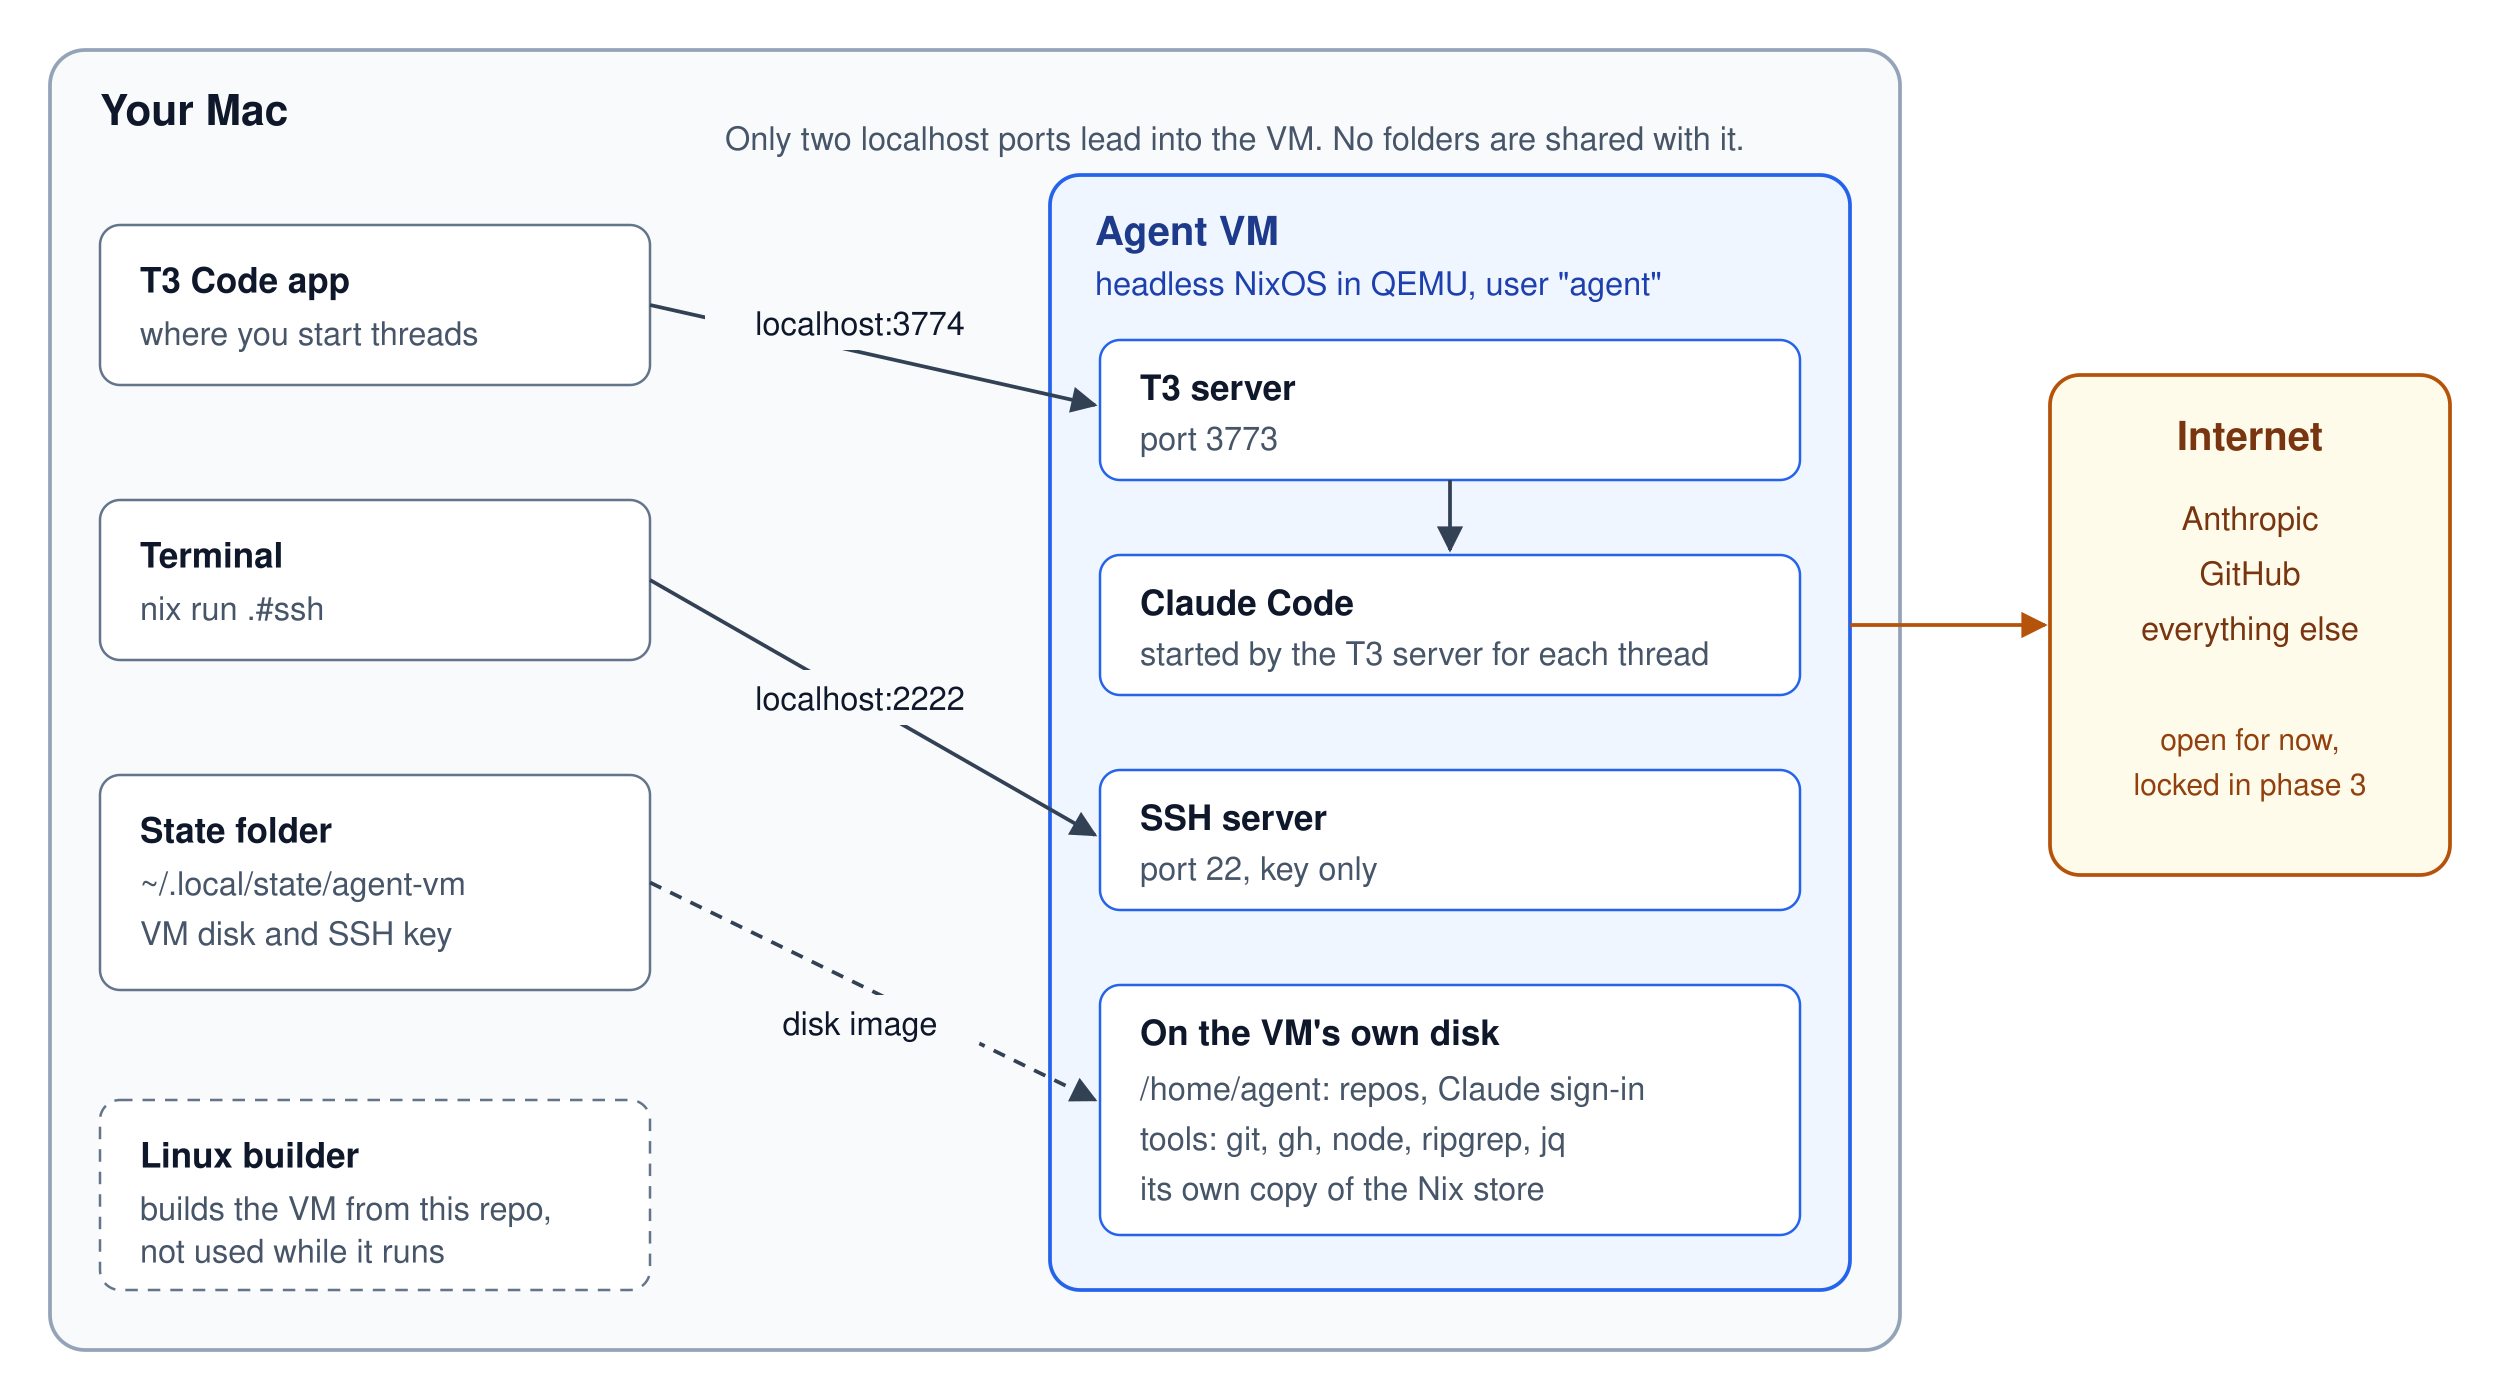
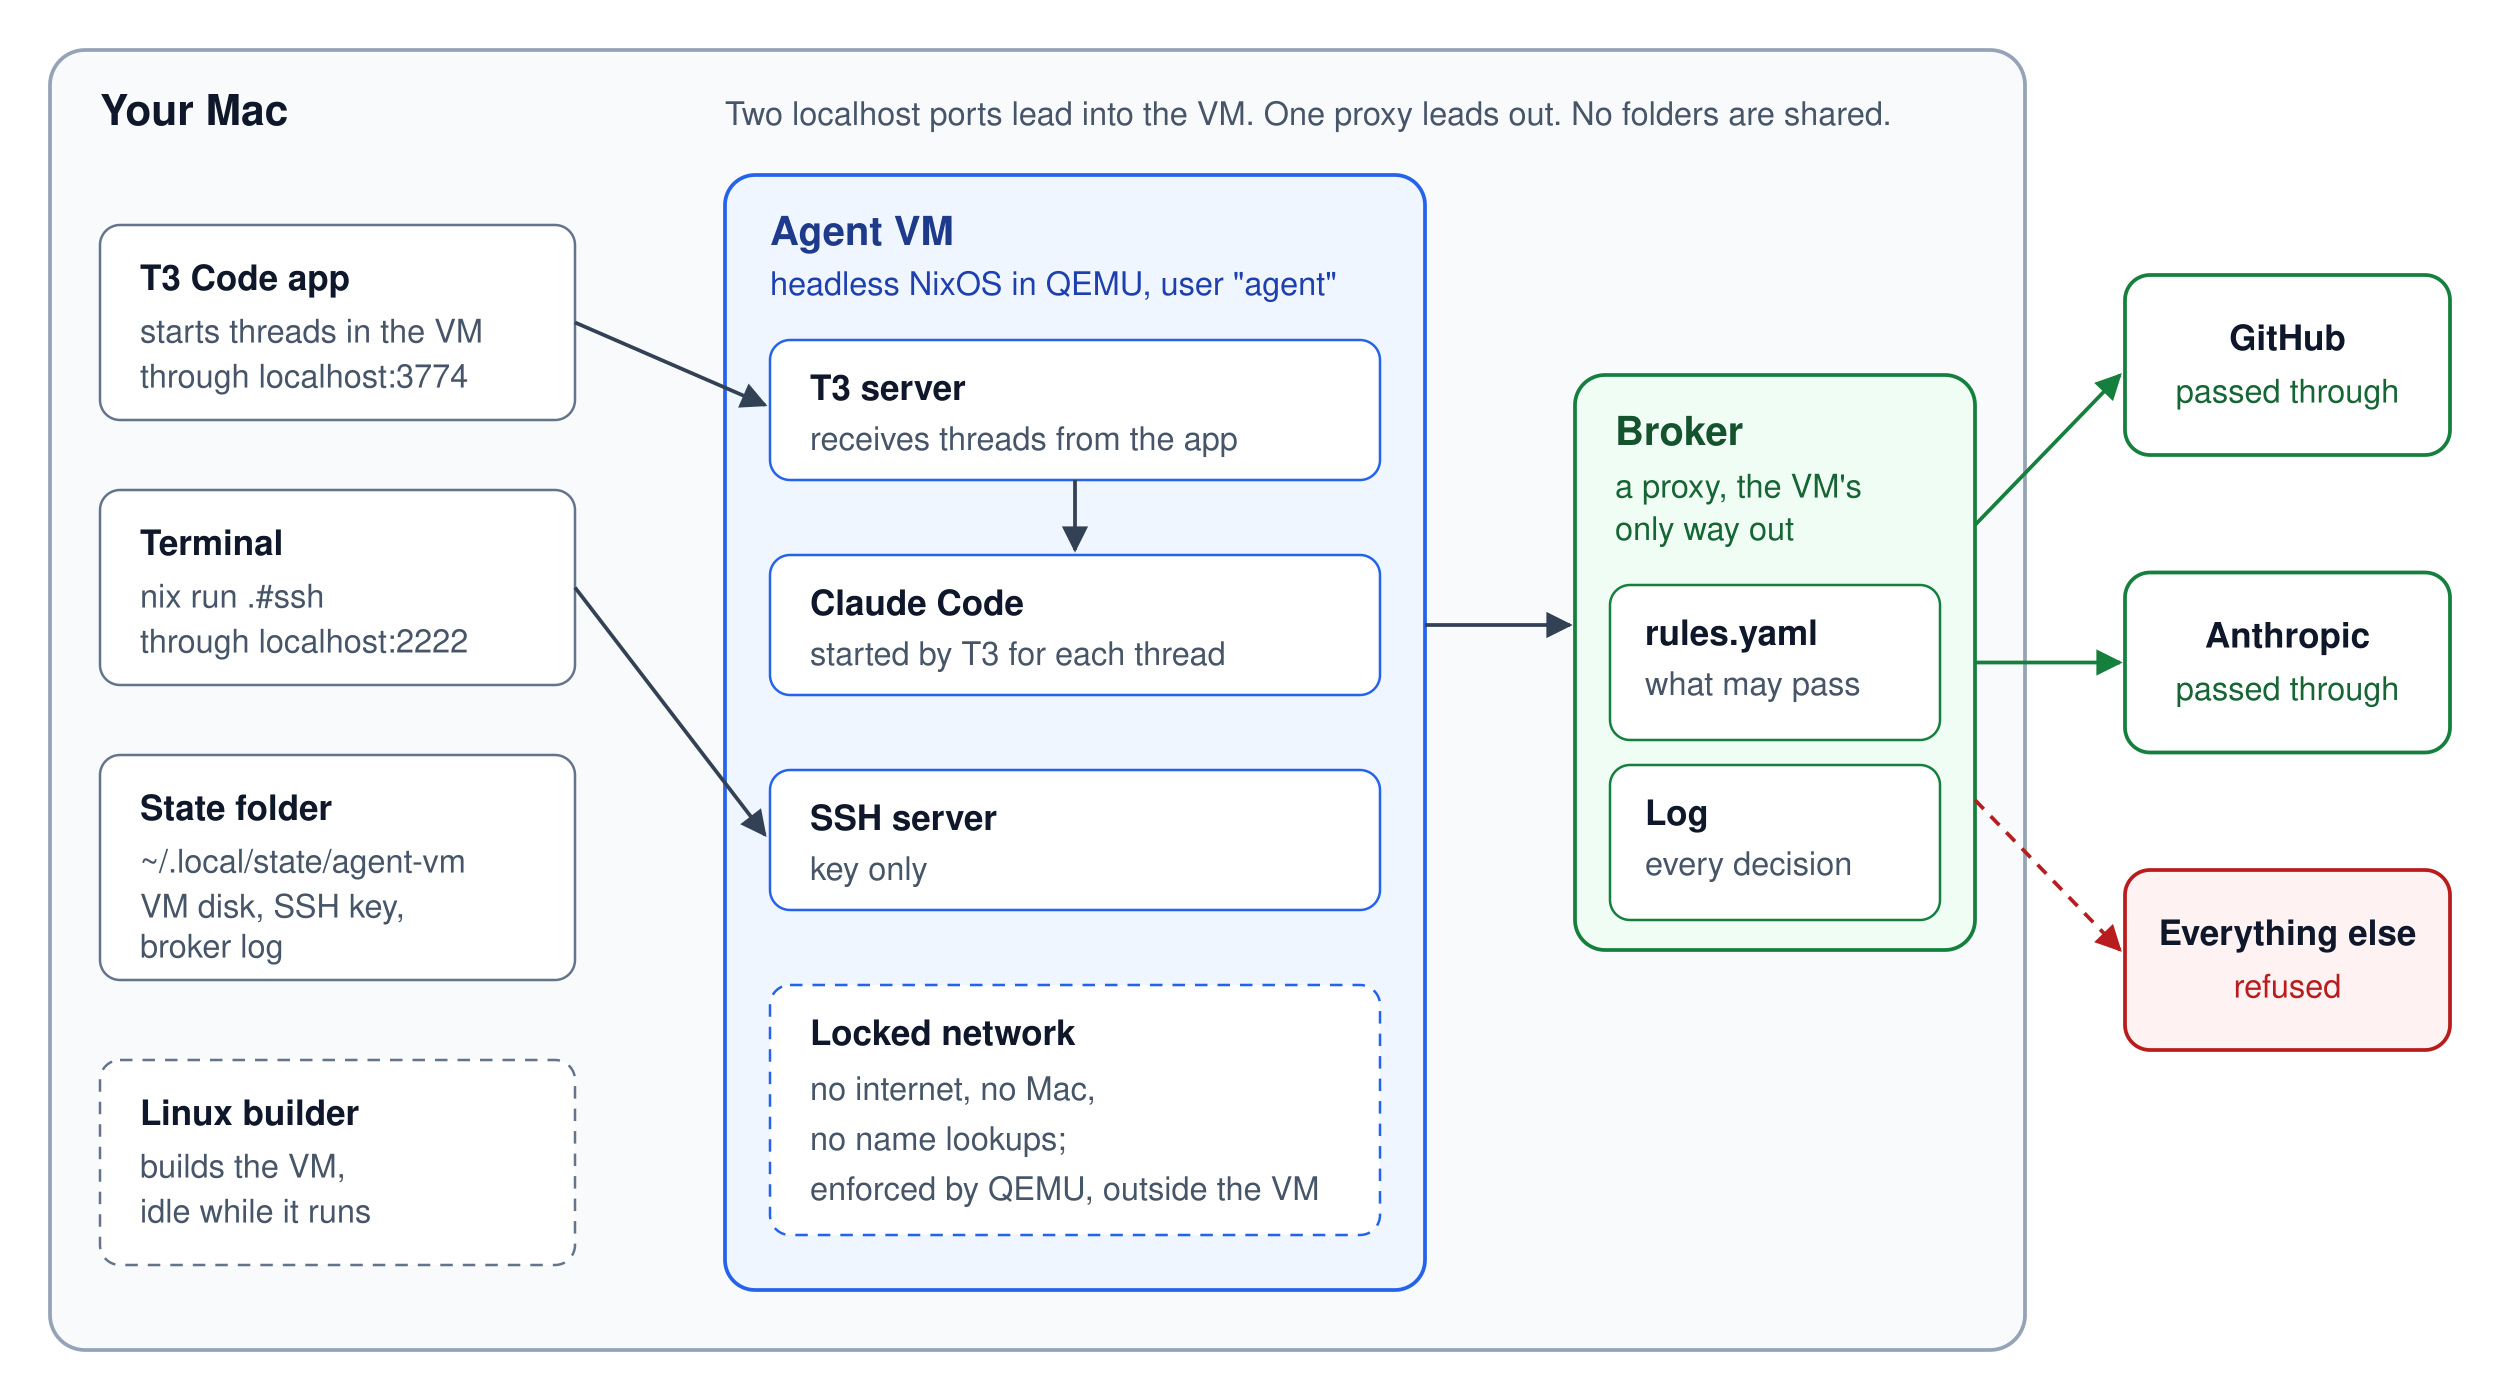
<svg xmlns="http://www.w3.org/2000/svg" viewBox="0 0 1000 560" width="1000" height="560" font-family="-apple-system, 'Segoe UI', Helvetica, Arial, sans-serif" font-size="14">
  <defs>
    <marker id="arrow" viewBox="0 0 10 10" refX="9" refY="5" markerWidth="7" markerHeight="7" orient="auto-start-reverse">
      <path d="M0,0 L10,5 L0,10 z" fill="#334155" />
    </marker>
-     <marker id="arrow-amber" viewBox="0 0 10 10" refX="9" refY="5" markerWidth="7" markerHeight="7" orient="auto-start-reverse">
-       <path d="M0,0 L10,5 L0,10 z" fill="#b45309" />
+     <marker id="arrow-green" viewBox="0 0 10 10" refX="9" refY="5" markerWidth="7" markerHeight="7" orient="auto-start-reverse">
+       <path d="M0,0 L10,5 L0,10 z" fill="#15803d" />
+     </marker>
+     <marker id="arrow-red" viewBox="0 0 10 10" refX="9" refY="5" markerWidth="7" markerHeight="7" orient="auto-start-reverse">
+       <path d="M0,0 L10,5 L0,10 z" fill="#b91c1c" />
    </marker>
  </defs>
  <rect width="1000" height="560" fill="#ffffff" />
-   <rect x="20" y="20" width="740" height="520" rx="14" fill="#f8fafc" stroke="#94a3b8" stroke-width="1.5" />
+   <rect x="20" y="20" width="790" height="520" rx="14" fill="#f8fafc" stroke="#94a3b8" stroke-width="1.5" />
  <text x="40" y="50" font-size="17" font-weight="600" fill="#0f172a">Your Mac</text>
-   <rect x="40" y="90" width="220" height="64" rx="8" fill="#ffffff" stroke="#64748b" />
-   <text x="56" y="117" font-weight="600" fill="#0f172a">T3 Code app</text>
-   <text x="56" y="138" fill="#475569" font-size="13">where you start threads</text>
-   <rect x="40" y="200" width="220" height="64" rx="8" fill="#ffffff" stroke="#64748b" />
-   <text x="56" y="227" font-weight="600" fill="#0f172a">Terminal</text>
-   <text x="56" y="248" fill="#475569" font-size="13">nix run .#ssh</text>
-   <rect x="40" y="310" width="220" height="86" rx="8" fill="#ffffff" stroke="#64748b" />
-   <text x="56" y="337" font-weight="600" fill="#0f172a">State folder</text>
-   <text x="56" y="358" fill="#475569" font-size="13">~/.local/state/agent-vm</text>
-   <text x="56" y="378" fill="#475569" font-size="13">VM disk and SSH key</text>
-   <rect x="40" y="440" width="220" height="76" rx="8" fill="#ffffff" stroke="#64748b" stroke-dasharray="5 4" />
-   <text x="56" y="467" font-weight="600" fill="#0f172a">Linux builder</text>
-   <text x="56" y="488" fill="#475569" font-size="13">builds the VM from this repo,</text>
-   <text x="56" y="505" fill="#475569" font-size="13">not used while it runs</text>
-   <rect x="420" y="70" width="320" height="446" rx="12" fill="#eff6ff" stroke="#2563eb" stroke-width="1.5" />
-   <text x="438" y="98" font-size="16" font-weight="600" fill="#1e3a8a">Agent VM</text>
-   <text x="438" y="118" fill="#1e40af" font-size="13">headless NixOS in QEMU, user "agent"</text>
-   <rect x="440" y="136" width="280" height="56" rx="8" fill="#ffffff" stroke="#2563eb" />
-   <text x="456" y="160" font-weight="600" fill="#0f172a">T3 server</text>
-   <text x="456" y="180" fill="#475569" font-size="13">port 3773</text>
-   <rect x="440" y="222" width="280" height="56" rx="8" fill="#ffffff" stroke="#2563eb" />
-   <text x="456" y="246" font-weight="600" fill="#0f172a">Claude Code</text>
-   <text x="456" y="266" fill="#475569" font-size="13">started by the T3 server for each thread</text>
-   <rect x="440" y="308" width="280" height="56" rx="8" fill="#ffffff" stroke="#2563eb" />
-   <text x="456" y="332" font-weight="600" fill="#0f172a">SSH server</text>
-   <text x="456" y="352" fill="#475569" font-size="13">port 22, key only</text>
-   <rect x="440" y="394" width="280" height="100" rx="8" fill="#ffffff" stroke="#2563eb" />
-   <text x="456" y="418" font-weight="600" fill="#0f172a">On the VM's own disk</text>
-   <text x="456" y="440" fill="#475569" font-size="13">/home/agent: repos, Claude sign-in</text>
-   <text x="456" y="460" fill="#475569" font-size="13">tools: git, gh, node, ripgrep, jq</text>
-   <text x="456" y="480" fill="#475569" font-size="13">its own copy of the Nix store</text>
-   <line x1="260" y1="122" x2="438" y2="162" stroke="#334155" stroke-width="1.5" marker-end="url(#arrow)" />
-   <rect x="282" y="118" width="124" height="22" rx="4" fill="#f8fafc" />
-   <text x="344" y="134" text-anchor="middle" fill="#0f172a" font-size="13">localhost:3774</text>
-   <line x1="260" y1="232" x2="438" y2="334" stroke="#334155" stroke-width="1.5" marker-end="url(#arrow)" />
-   <rect x="282" y="268" width="124" height="22" rx="4" fill="#f8fafc" />
-   <text x="344" y="284" text-anchor="middle" fill="#0f172a" font-size="13">localhost:2222</text>
-   <line x1="260" y1="353" x2="438" y2="440" stroke="#334155" stroke-width="1.5" stroke-dasharray="5 4" marker-end="url(#arrow)" />
-   <rect x="296" y="398" width="96" height="22" rx="4" fill="#f8fafc" />
-   <text x="344" y="414" text-anchor="middle" fill="#0f172a" font-size="13">disk image</text>
-   <line x1="580" y1="192" x2="580" y2="220" stroke="#334155" stroke-width="1.5" marker-end="url(#arrow)" />
-   <rect x="820" y="150" width="160" height="200" rx="12" fill="#fffbeb" stroke="#b45309" stroke-width="1.5" />
-   <text x="900" y="180" text-anchor="middle" font-size="16" font-weight="600" fill="#78350f">Internet</text>
-   <text x="900" y="212" text-anchor="middle" fill="#78350f" font-size="13">Anthropic</text>
-   <text x="900" y="234" text-anchor="middle" fill="#78350f" font-size="13">GitHub</text>
-   <text x="900" y="256" text-anchor="middle" fill="#78350f" font-size="13">everything else</text>
-   <text x="900" y="300" text-anchor="middle" fill="#92400e" font-size="12">open for now,</text>
-   <text x="900" y="318" text-anchor="middle" fill="#92400e" font-size="12">locked in phase 3</text>
-   <line x1="740" y1="250" x2="818" y2="250" stroke="#b45309" stroke-width="1.5" marker-end="url(#arrow-amber)" />
-   <text x="290" y="60" fill="#475569" font-size="13">Only two localhost ports lead into the VM. No folders are shared with it.</text>
+   <text x="290" y="50" fill="#475569" font-size="13">Two localhost ports lead into the VM. One proxy leads out. No folders are shared.</text>
+   <rect x="40" y="90" width="190" height="78" rx="8" fill="#ffffff" stroke="#64748b" />
+   <text x="56" y="116" font-weight="600" fill="#0f172a">T3 Code app</text>
+   <text x="56" y="137" fill="#475569" font-size="13">starts threads in the VM</text>
+   <text x="56" y="155" fill="#475569" font-size="13">through localhost:3774</text>
+   <rect x="40" y="196" width="190" height="78" rx="8" fill="#ffffff" stroke="#64748b" />
+   <text x="56" y="222" font-weight="600" fill="#0f172a">Terminal</text>
+   <text x="56" y="243" fill="#475569" font-size="13">nix run .#ssh</text>
+   <text x="56" y="261" fill="#475569" font-size="13">through localhost:2222</text>
+   <rect x="40" y="302" width="190" height="90" rx="8" fill="#ffffff" stroke="#64748b" />
+   <text x="56" y="328" font-weight="600" fill="#0f172a">State folder</text>
+   <text x="56" y="349" fill="#475569" font-size="13">~/.local/state/agent-vm</text>
+   <text x="56" y="367" fill="#475569" font-size="13">VM disk, SSH key,</text>
+   <text x="56" y="383" fill="#475569" font-size="13">broker log</text>
+   <rect x="40" y="424" width="190" height="82" rx="8" fill="#ffffff" stroke="#64748b" stroke-dasharray="5 4" />
+   <text x="56" y="450" font-weight="600" fill="#0f172a">Linux builder</text>
+   <text x="56" y="471" fill="#475569" font-size="13">builds the VM,</text>
+   <text x="56" y="489" fill="#475569" font-size="13">idle while it runs</text>
+   <rect x="290" y="70" width="280" height="446" rx="12" fill="#eff6ff" stroke="#2563eb" stroke-width="1.5" />
+   <text x="308" y="98" font-size="16" font-weight="600" fill="#1e3a8a">Agent VM</text>
+   <text x="308" y="118" fill="#1e40af" font-size="13">headless NixOS in QEMU, user "agent"</text>
+   <rect x="308" y="136" width="244" height="56" rx="8" fill="#ffffff" stroke="#2563eb" />
+   <text x="324" y="160" font-weight="600" fill="#0f172a">T3 server</text>
+   <text x="324" y="180" fill="#475569" font-size="13">receives threads from the app</text>
+   <rect x="308" y="222" width="244" height="56" rx="8" fill="#ffffff" stroke="#2563eb" />
+   <text x="324" y="246" font-weight="600" fill="#0f172a">Claude Code</text>
+   <text x="324" y="266" fill="#475569" font-size="13">started by T3 for each thread</text>
+   <rect x="308" y="308" width="244" height="56" rx="8" fill="#ffffff" stroke="#2563eb" />
+   <text x="324" y="332" font-weight="600" fill="#0f172a">SSH server</text>
+   <text x="324" y="352" fill="#475569" font-size="13">key only</text>
+   <rect x="308" y="394" width="244" height="100" rx="8" fill="#ffffff" stroke="#2563eb" stroke-dasharray="5 4" />
+   <text x="324" y="418" font-weight="600" fill="#0f172a">Locked network</text>
+   <text x="324" y="440" fill="#475569" font-size="13">no internet, no Mac,</text>
+   <text x="324" y="460" fill="#475569" font-size="13">no name lookups;</text>
+   <text x="324" y="480" fill="#475569" font-size="13">enforced by QEMU, outside the VM</text>
+   <line x1="230" y1="129" x2="306" y2="162" stroke="#334155" stroke-width="1.5" marker-end="url(#arrow)" />
+   <line x1="230" y1="235" x2="306" y2="334" stroke="#334155" stroke-width="1.5" marker-end="url(#arrow)" />
+   <line x1="430" y1="192" x2="430" y2="220" stroke="#334155" stroke-width="1.5" marker-end="url(#arrow)" />
+   <rect x="630" y="150" width="160" height="230" rx="12" fill="#f0fdf4" stroke="#15803d" stroke-width="1.5" />
+   <text x="646" y="178" font-size="16" font-weight="600" fill="#14532d">Broker</text>
+   <text x="646" y="199" fill="#166534" font-size="13">a proxy, the VM's</text>
+   <text x="646" y="216" fill="#166534" font-size="13">only way out</text>
+   <rect x="644" y="234" width="132" height="62" rx="8" fill="#ffffff" stroke="#15803d" />
+   <text x="658" y="258" font-weight="600" fill="#0f172a">rules.yaml</text>
+   <text x="658" y="278" fill="#475569" font-size="13">what may pass</text>
+   <rect x="644" y="306" width="132" height="62" rx="8" fill="#ffffff" stroke="#15803d" />
+   <text x="658" y="330" font-weight="600" fill="#0f172a">Log</text>
+   <text x="658" y="350" fill="#475569" font-size="13">every decision</text>
+   <line x1="570" y1="250" x2="628" y2="250" stroke="#334155" stroke-width="1.5" marker-end="url(#arrow)" />
+   <rect x="850" y="110" width="130" height="72" rx="10" fill="#ffffff" stroke="#15803d" stroke-width="1.5" />
+   <text x="915" y="140" text-anchor="middle" font-weight="600" fill="#0f172a">GitHub</text>
+   <text x="915" y="161" text-anchor="middle" fill="#166534" font-size="13">passed through</text>
+   <rect x="850" y="229" width="130" height="72" rx="10" fill="#ffffff" stroke="#15803d" stroke-width="1.5" />
+   <text x="915" y="259" text-anchor="middle" font-weight="600" fill="#0f172a">Anthropic</text>
+   <text x="915" y="280" text-anchor="middle" fill="#166534" font-size="13">passed through</text>
+   <rect x="850" y="348" width="130" height="72" rx="10" fill="#fef2f2" stroke="#b91c1c" stroke-width="1.5" />
+   <text x="915" y="378" text-anchor="middle" font-weight="600" fill="#0f172a">Everything else</text>
+   <text x="915" y="399" text-anchor="middle" fill="#b91c1c" font-size="13">refused</text>
+   <line x1="790" y1="210" x2="848" y2="150" stroke="#15803d" stroke-width="1.5" marker-end="url(#arrow-green)" />
+   <line x1="790" y1="265" x2="848" y2="265" stroke="#15803d" stroke-width="1.5" marker-end="url(#arrow-green)" />
+   <line x1="790" y1="320" x2="848" y2="380" stroke="#b91c1c" stroke-width="1.5" stroke-dasharray="5 4" marker-end="url(#arrow-red)" />
</svg>
